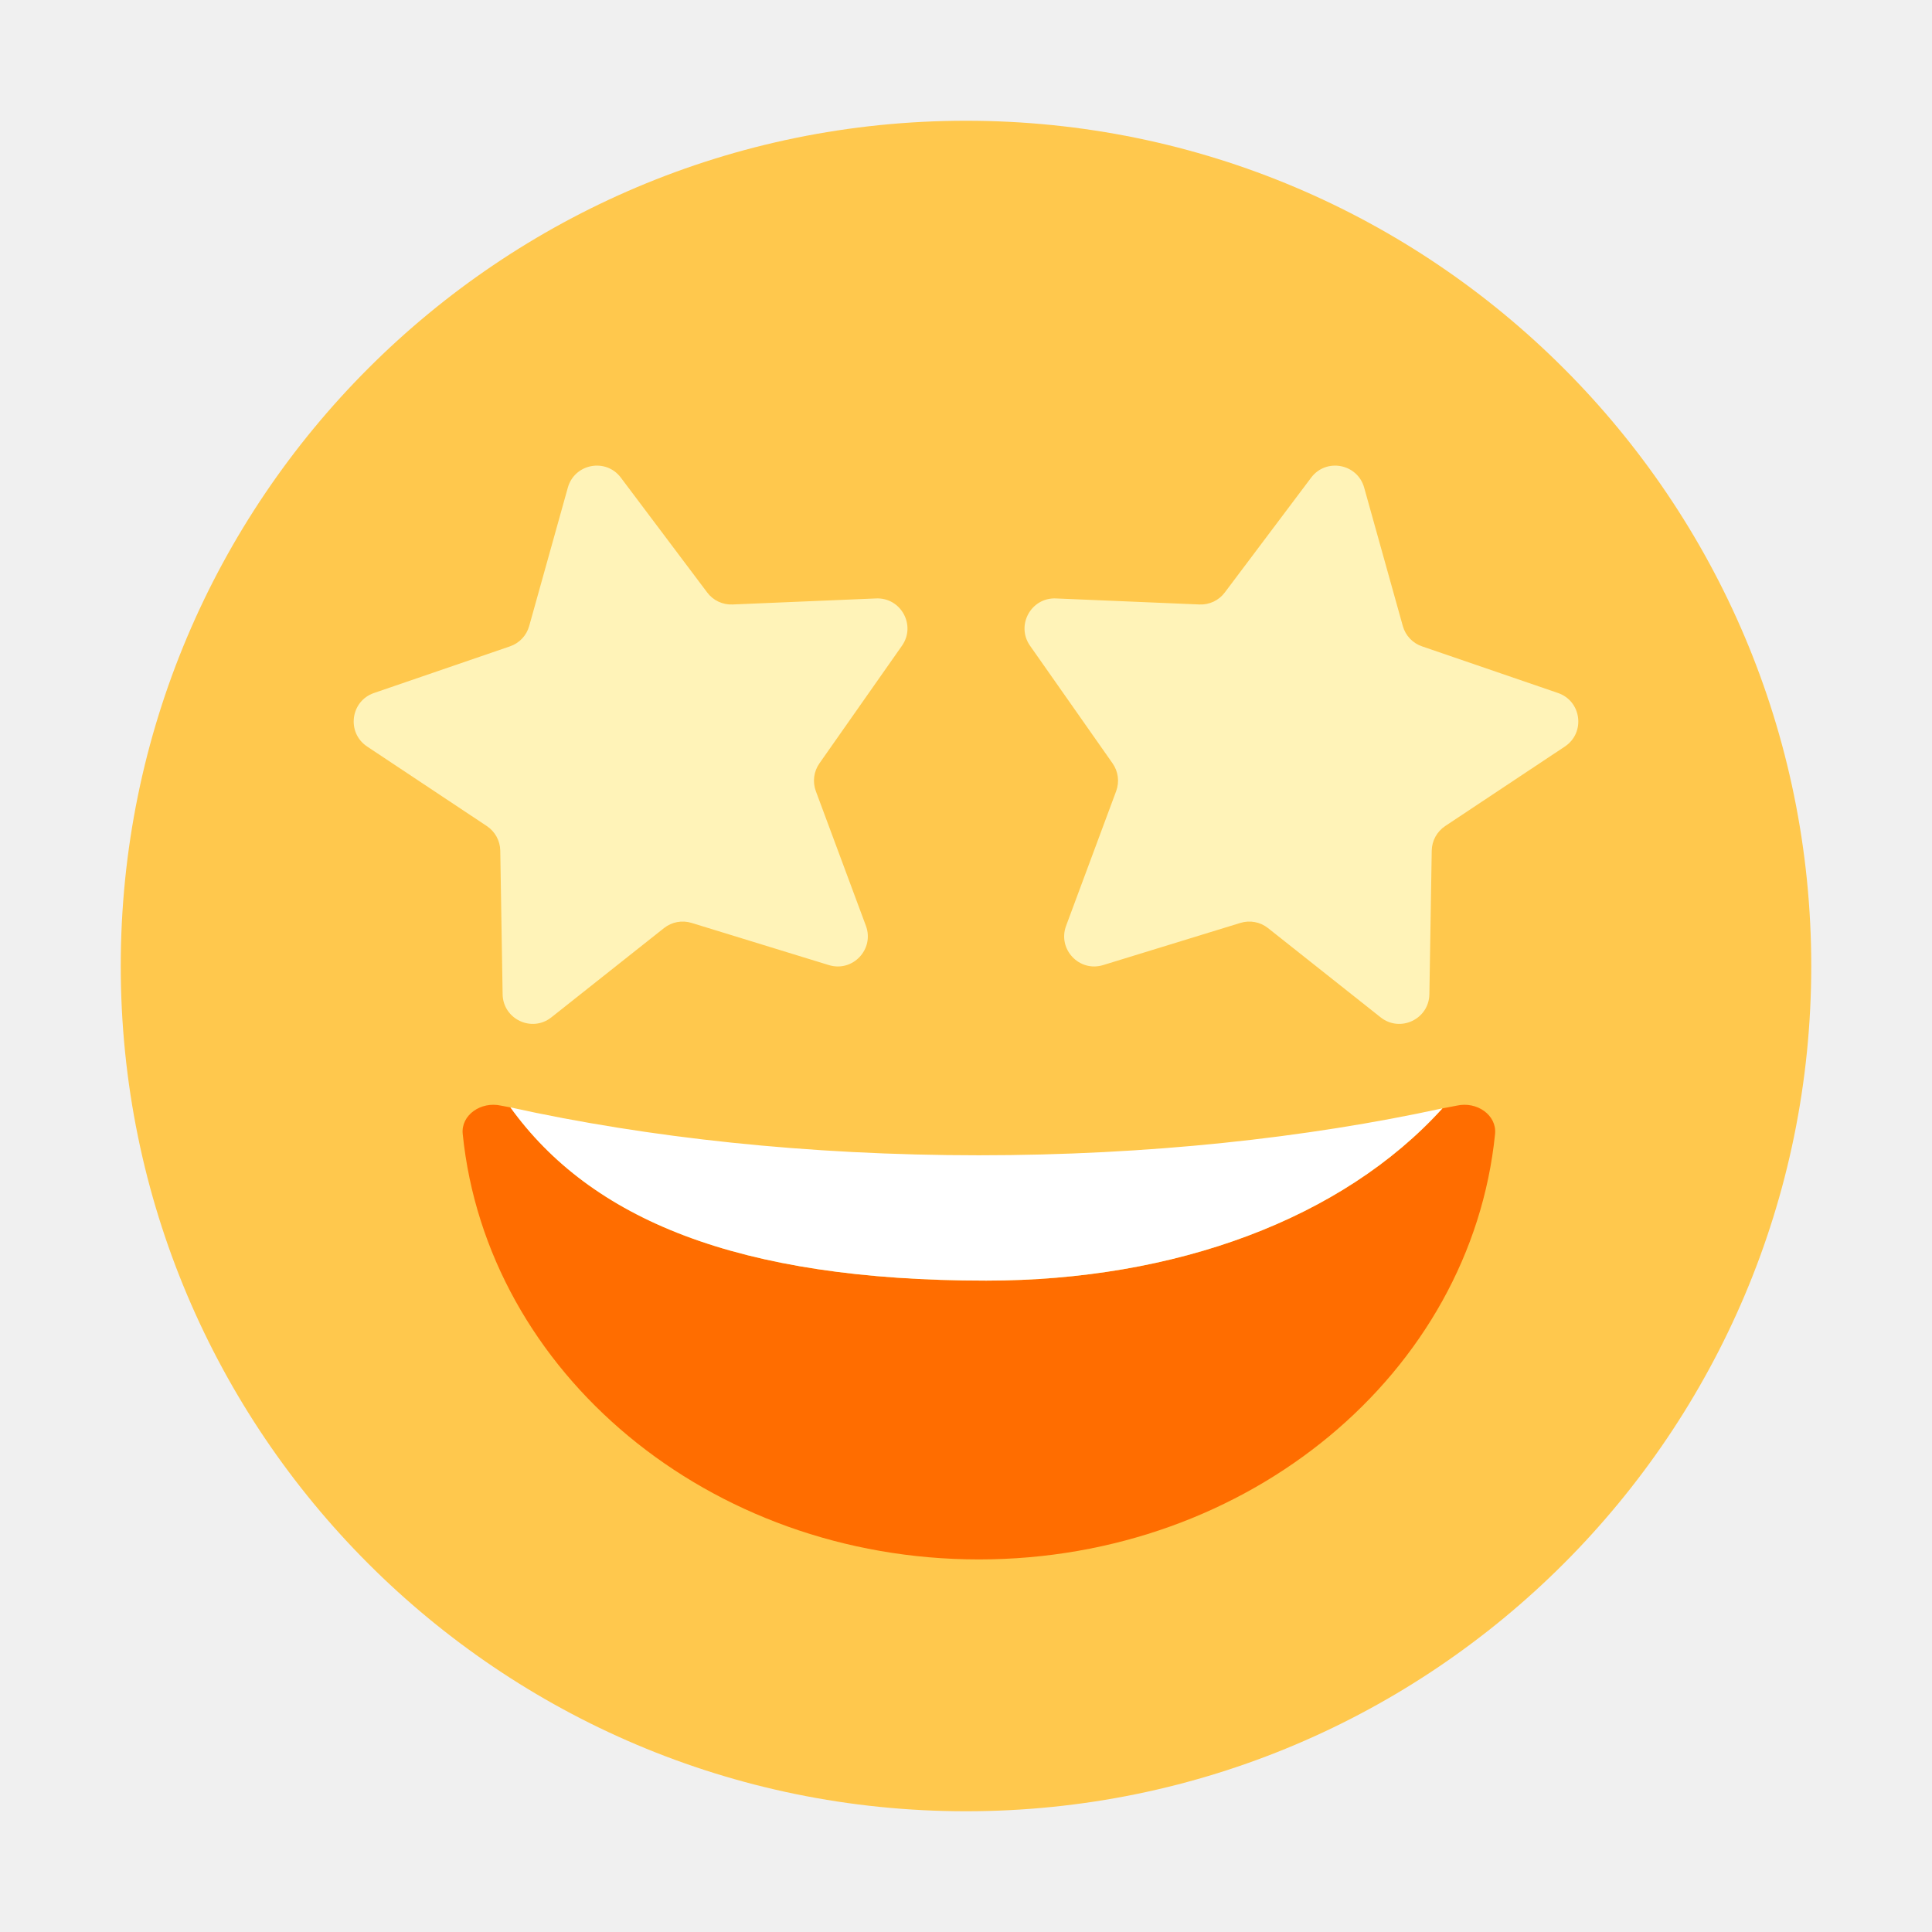
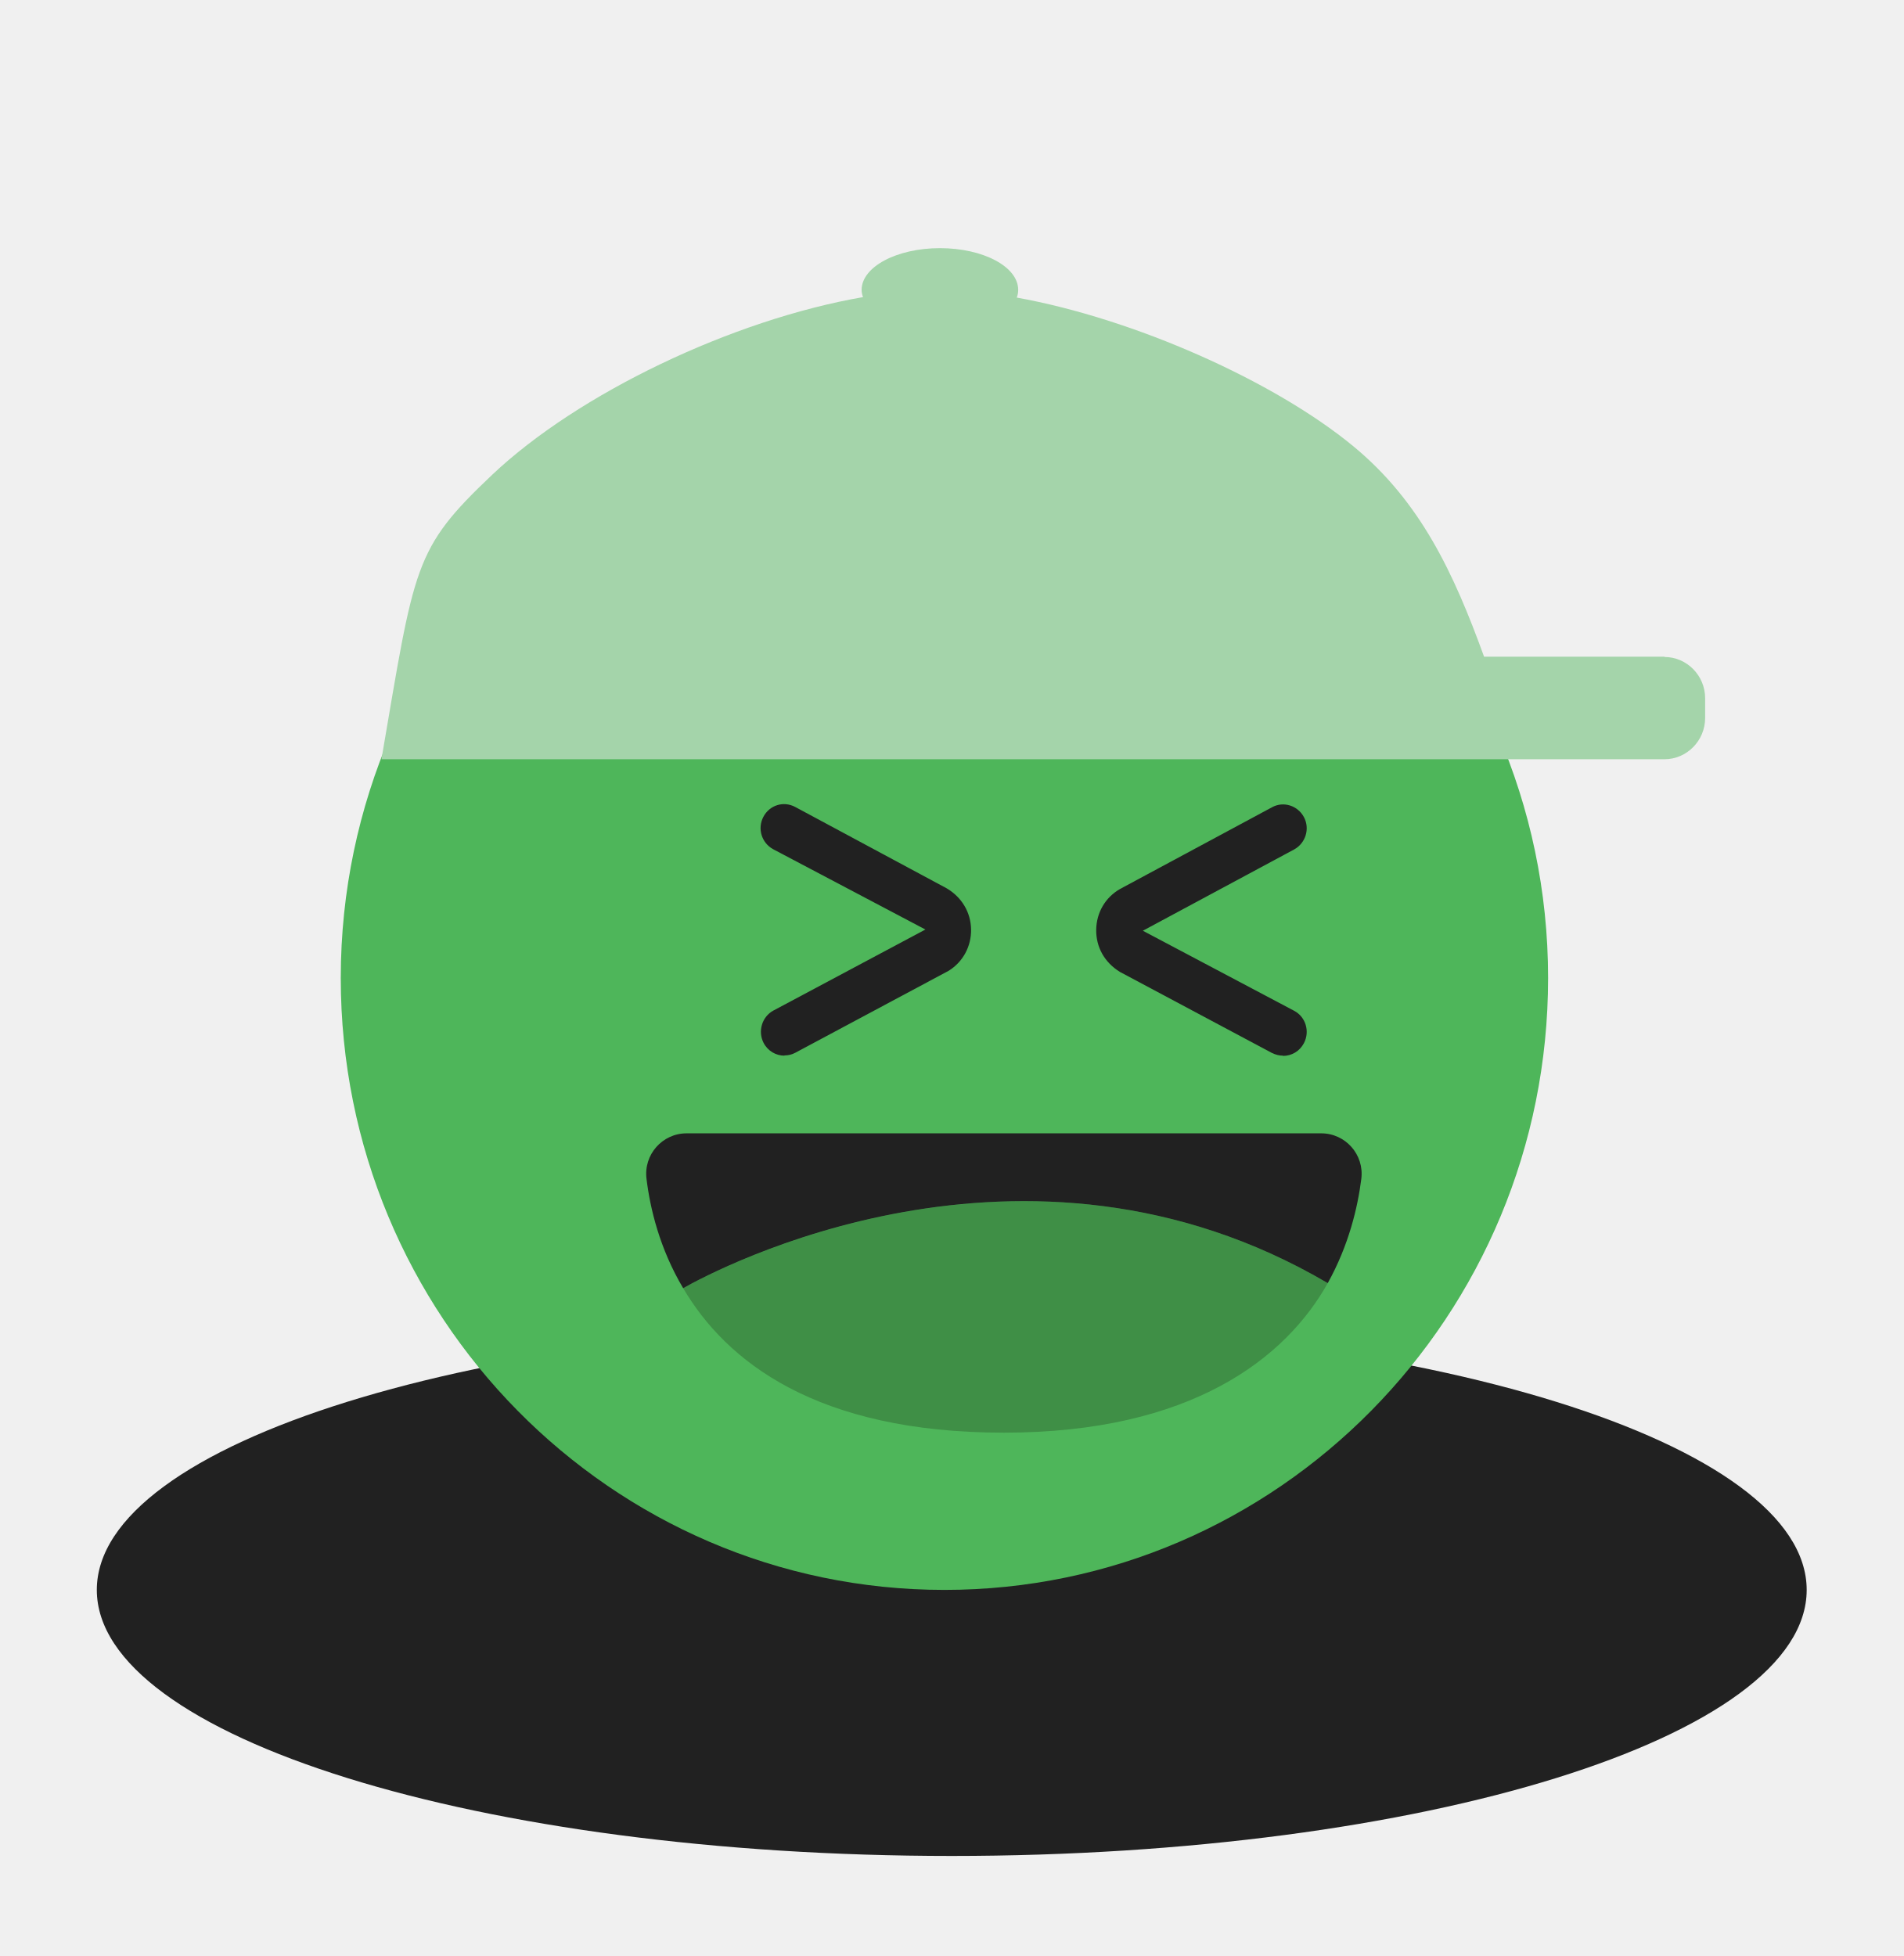
- <svg xmlns="http://www.w3.org/2000/svg" width="32" height="32" viewBox="0 0 32 32" fill="none">
-   <g clip-path="url(#clip0_10017_281)">
-     <path d="M16 30C23.732 30 30 23.732 30 16C30 8.268 23.732 2 16 2C8.268 2 2 8.268 2 16C2 23.732 8.268 30 16 30Z" fill="#FFC84D" />
-     <path d="M24.127 18.313C24.052 18.33 23.968 18.342 23.891 18.358C22.234 20.186 19.47 21.211 16.334 21.211C12.196 21.211 9.779 20.181 8.454 18.342C8.404 18.331 8.349 18.324 8.3 18.313C7.964 18.237 7.632 18.471 7.664 18.782C8.064 22.734 11.737 25.829 16.214 25.829C20.69 25.829 24.364 22.734 24.763 18.782C24.794 18.47 24.463 18.237 24.127 18.313Z" fill="#FF6D00" />
-     <path d="M16.334 21.211C19.47 21.211 22.234 20.186 23.891 18.358C21.636 18.848 19.018 19.135 16.214 19.135C13.376 19.135 10.727 18.843 8.454 18.342C9.779 20.181 12.196 21.211 16.334 21.211Z" fill="white" />
-     <path d="M13.729 15.985L11.454 15.286C11.297 15.238 11.126 15.27 10.998 15.372L9.133 16.85C8.809 17.107 8.332 16.881 8.325 16.468L8.286 14.089C8.283 13.925 8.2 13.773 8.063 13.682L6.081 12.365C5.737 12.136 5.804 11.612 6.195 11.478L8.446 10.706C8.602 10.653 8.721 10.527 8.765 10.369L9.405 8.077C9.516 7.679 10.035 7.581 10.283 7.911L11.714 9.814C11.812 9.945 11.969 10.019 12.133 10.012L14.51 9.912C14.923 9.894 15.177 10.358 14.939 10.696L13.572 12.644C13.478 12.778 13.456 12.95 13.513 13.104L14.342 15.334C14.486 15.722 14.124 16.106 13.729 15.985Z" fill="#FFF3B8" />
-     <path d="M18.271 15.985L20.546 15.286C20.703 15.238 20.874 15.27 21.002 15.372L22.867 16.85C23.191 17.107 23.668 16.881 23.675 16.468L23.714 14.089C23.717 13.925 23.8 13.773 23.937 13.682L25.919 12.365C26.263 12.136 26.196 11.612 25.805 11.478L23.554 10.706C23.398 10.653 23.279 10.527 23.235 10.369L22.595 8.077C22.484 7.679 21.965 7.581 21.717 7.911L20.286 9.814C20.188 9.945 20.031 10.019 19.867 10.012L17.49 9.912C17.077 9.894 16.823 10.358 17.061 10.696L18.428 12.644C18.522 12.778 18.544 12.95 18.487 13.104L17.658 15.334C17.514 15.722 17.876 16.106 18.271 15.985Z" fill="#FFF3B8" />
-   </g>
-   <defs>
-     <clipPath id="clip0_10017_281">
-       <rect width="32" height="32" fill="white" />
-     </clipPath>
-   </defs>
+ <svg xmlns="http://www.w3.org/2000/svg" width="72" height="74" viewBox="0 0 72 74" fill="none">
+   <path d="M3.662 60.15C3.662 54.593 18.143 50.085 35.999 50.085C53.855 50.085 68.336 54.593 68.336 60.15C68.336 65.707 53.855 70.215 35.999 70.215C18.143 70.215 3.662 65.707 3.662 60.15Z" fill="#212121" />
+   <path d="M56.665 27.738H14.797C13.573 30.576 12.889 33.706 12.889 37C12.889 49.784 23.113 60.15 35.722 60.15C48.331 60.15 58.555 49.784 58.555 37C58.555 33.706 57.871 30.576 56.647 27.738H56.665Z" fill="#4EB65A" />
+   <path d="M25.84 48.735C27.469 51.5 30.871 54.201 37.972 54.201C45.073 54.201 48.637 51.372 50.221 48.543C38.728 41.791 27.01 48.078 25.84 48.735Z" fill="#3F8F46" />
+   <path d="M49.978 42.877H25.966C25.057 42.877 24.337 43.679 24.454 44.601C24.589 45.714 24.949 47.238 25.84 48.735C27.01 48.069 38.728 41.791 50.221 48.543C51.022 47.101 51.355 45.669 51.49 44.601C51.607 43.679 50.887 42.877 49.978 42.877Z" fill="#212121" />
+   <path d="M62.965 24.845H56.134C54.991 21.697 53.74 18.987 51.184 16.879C48.196 14.416 42.913 12.061 38.458 11.258C38.494 11.167 38.512 11.067 38.512 10.966C38.512 10.09 37.189 9.388 35.551 9.388C33.913 9.388 32.59 10.099 32.59 10.966C32.59 11.058 32.608 11.149 32.644 11.24C27.694 12.098 21.862 14.89 18.613 17.965C15.634 20.785 15.688 21.369 14.428 28.724H62.956C63.802 28.724 64.495 28.021 64.495 27.163V26.415C64.495 25.557 63.802 24.855 62.956 24.855L62.965 24.845Z" fill="#A4D4AA" />
+   <path d="M29.674 39.938C29.35 39.938 29.044 39.765 28.882 39.455C28.657 39.017 28.819 38.469 29.251 38.232L35.002 35.166L29.242 32.127C28.81 31.89 28.639 31.352 28.873 30.904C29.107 30.457 29.638 30.293 30.079 30.53L35.803 33.605C36.379 33.943 36.721 34.518 36.73 35.166C36.739 35.805 36.424 36.389 35.884 36.726L30.079 39.829C29.944 39.902 29.809 39.929 29.665 39.929L29.674 39.938Z" fill="#212121" />
+   <path d="M48.528 39.938C48.384 39.938 48.249 39.902 48.114 39.838L42.363 36.772C41.769 36.407 41.454 35.823 41.463 35.175C41.472 34.527 41.805 33.952 42.363 33.633L48.114 30.54C48.546 30.302 49.086 30.476 49.32 30.914C49.554 31.352 49.383 31.899 48.951 32.136L43.227 35.212L48.951 38.241C49.383 38.469 49.554 39.017 49.32 39.464C49.158 39.774 48.852 39.947 48.528 39.947V39.938Z" fill="#212121" />
</svg>
